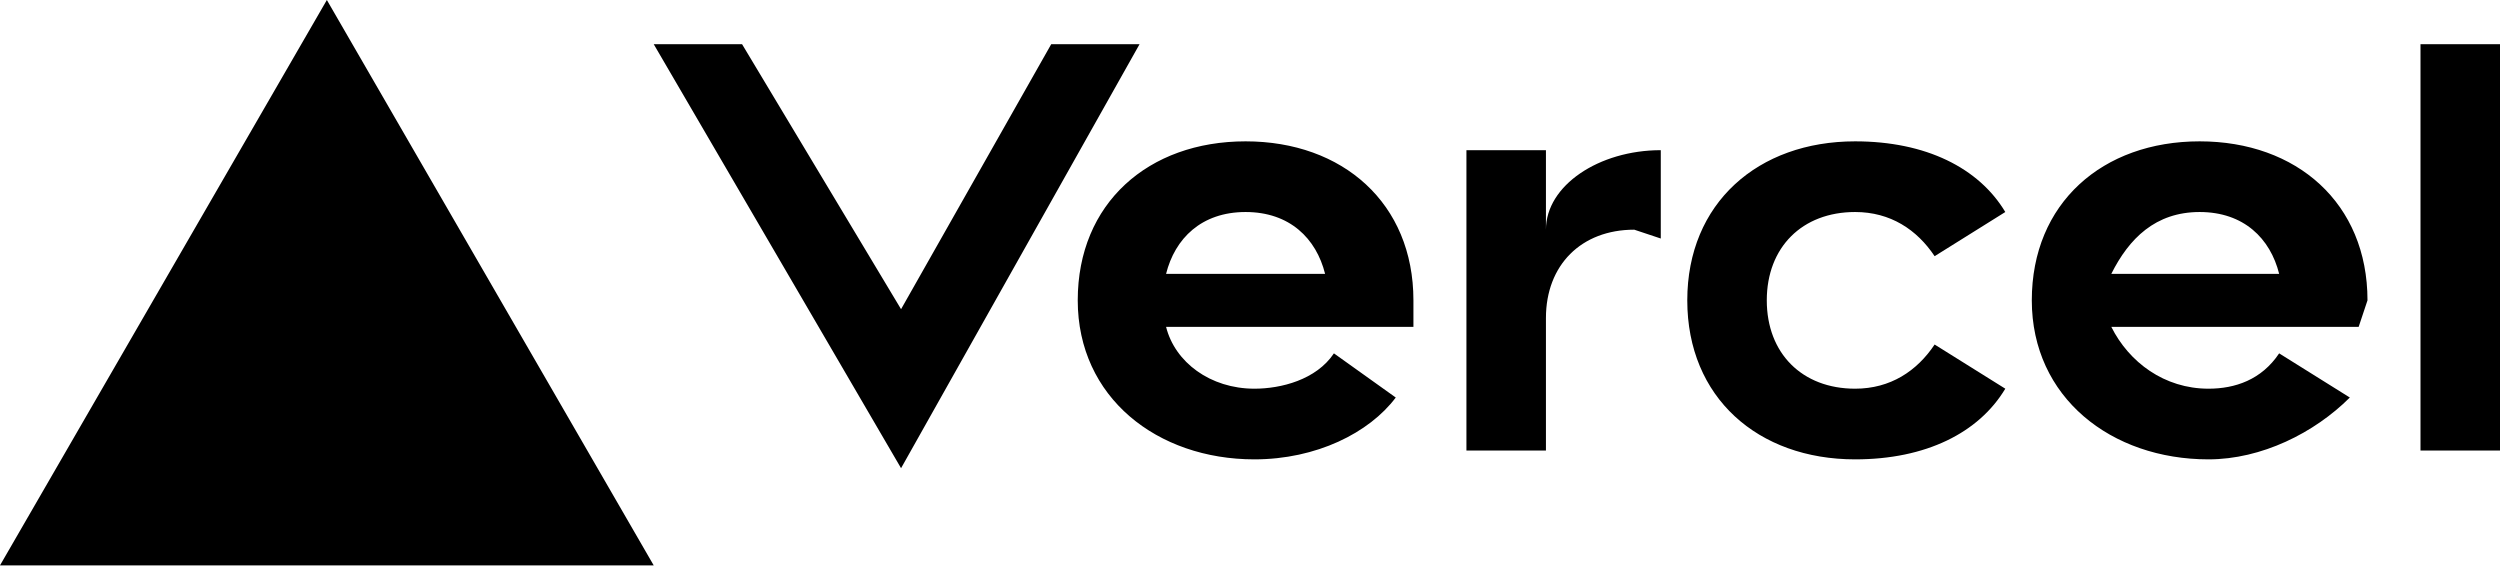
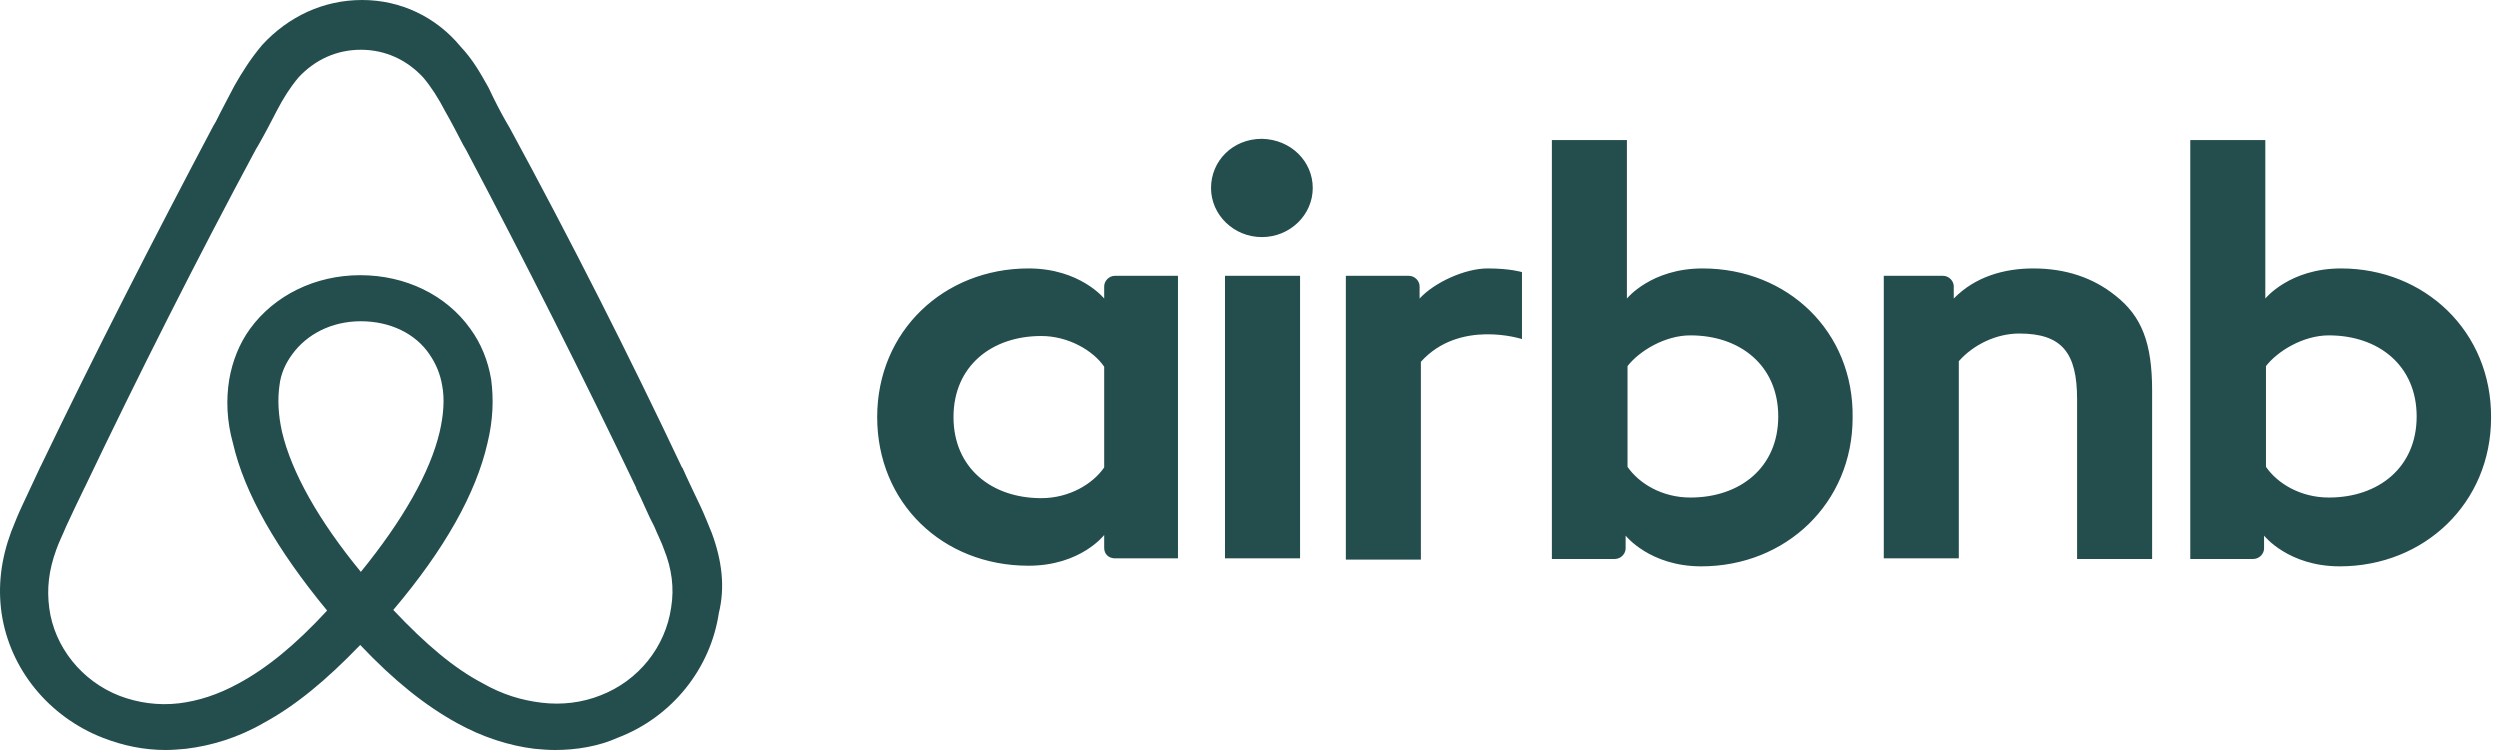
- <svg xmlns="http://www.w3.org/2000/svg" fill="none" viewBox="0 0 283 64">
-   <path fill="black" d="M141 16c-11 0-19 7-19 18s9 18 20 18c7 0 13-3 16-7l-7-5c-2 3-6 4-9 4-5 0-9-3-10-7h28v-3c0-11-8-18-19-18zm-9 15c1-4 4-7 9-7s8 3 9 7h-18zm117-15c-11 0-19 7-19 18s9 18 20 18c6 0 12-3 16-7l-8-5c-2 3-5 4-8 4-5 0-9-3-11-7h28l1-3c0-11-8-18-19-18zm-10 15c2-4 5-7 10-7s8 3 9 7h-19zm-39 3c0 6 4 10 10 10 4 0 7-2 9-5l8 5c-3 5-9 8-17 8-11 0-19-7-19-18s8-18 19-18c8 0 14 3 17 8l-8 5c-2-3-5-5-9-5-6 0-10 4-10 10zm83-29v46h-9V5h9zM37 0l37 64H0L37 0zm92 5-27 48L74 5h10l18 30 17-30h10zm59 12v10l-3-1c-6 0-10 4-10 10v15h-9V17h9v9c0-5 6-9 13-9z" />
+ <svg xmlns="http://www.w3.org/2000/svg" width="80" height="24" viewBox="0 0 80 24" fill="none">
+   <path d="M42.008 6.015C42.008 6.88 41.276 7.587 40.381 7.587C39.485 7.587 38.753 6.88 38.753 6.015C38.753 5.15 39.445 4.442 40.381 4.442C41.317 4.462 42.008 5.17 42.008 6.015ZM35.334 9.16C35.334 9.297 35.334 9.553 35.334 9.553C35.334 9.553 34.561 8.59 32.913 8.59C30.206 8.59 28.07 10.595 28.07 13.346C28.07 16.098 30.166 18.103 32.913 18.103C34.581 18.103 35.334 17.12 35.334 17.12V17.533C35.334 17.73 35.477 17.867 35.68 17.867H37.695V8.826C37.695 8.826 35.843 8.826 35.68 8.826C35.477 8.826 35.334 9.002 35.334 9.16ZM35.334 14.958C34.968 15.489 34.215 15.941 33.32 15.941C31.733 15.941 30.512 14.978 30.512 13.346C30.512 11.715 31.733 10.752 33.32 10.752C34.195 10.752 34.988 11.224 35.334 11.735V14.958ZM39.2 8.826H41.602V17.867H39.2V8.826ZM74.912 8.59C73.264 8.59 72.49 9.553 72.49 9.553V4.482H70.089V17.887C70.089 17.887 71.941 17.887 72.104 17.887C72.307 17.887 72.45 17.71 72.45 17.553V17.14C72.45 17.14 73.223 18.123 74.871 18.123C77.578 18.123 79.714 16.098 79.714 13.366C79.734 10.614 77.598 8.59 74.912 8.59ZM74.525 15.921C73.61 15.921 72.877 15.469 72.511 14.939V11.715C72.877 11.243 73.691 10.732 74.525 10.732C76.112 10.732 77.333 11.695 77.333 13.327C77.333 14.958 76.112 15.921 74.525 15.921ZM68.868 12.501V17.887H66.467V12.776C66.467 11.283 65.979 10.673 64.616 10.673C63.883 10.673 63.151 11.027 62.682 11.558V17.867H60.281V8.826H62.174C62.377 8.826 62.52 9.002 62.52 9.16V9.553C63.212 8.845 64.148 8.59 65.063 8.59C66.101 8.59 66.976 8.885 67.688 9.455C68.543 10.123 68.868 10.988 68.868 12.501ZM54.482 8.59C52.834 8.59 52.061 9.553 52.061 9.553V4.482H49.66V17.887C49.66 17.887 51.511 17.887 51.674 17.887C51.877 17.887 52.02 17.71 52.02 17.553V17.14C52.02 17.14 52.793 18.123 54.441 18.123C57.148 18.123 59.284 16.098 59.284 13.366C59.325 10.614 57.209 8.59 54.482 8.59ZM54.095 15.921C53.18 15.921 52.447 15.469 52.081 14.939V11.715C52.447 11.243 53.261 10.732 54.095 10.732C55.683 10.732 56.904 11.695 56.904 13.327C56.904 14.958 55.683 15.921 54.095 15.921ZM47.604 8.59C48.337 8.59 48.703 8.708 48.703 8.708V10.85C48.703 10.85 46.709 10.201 45.468 11.577V17.907H43.067V8.826C43.067 8.826 44.918 8.826 45.081 8.826C45.285 8.826 45.427 9.002 45.427 9.16V9.553C45.895 9.042 46.872 8.59 47.604 8.59ZM22.779 17.061C22.657 16.767 22.535 16.452 22.413 16.197C22.209 15.764 22.006 15.351 21.843 14.978L21.823 14.958C20.113 11.341 18.262 7.686 16.308 4.088L16.227 3.951C16.023 3.597 15.82 3.204 15.637 2.811C15.393 2.378 15.149 1.926 14.742 1.494C13.948 0.531 12.808 0 11.588 0C10.346 0 9.227 0.531 8.393 1.435C8.027 1.867 7.742 2.319 7.497 2.752C7.294 3.145 7.091 3.518 6.907 3.892L6.826 4.029C4.913 7.646 3.041 11.302 1.312 14.899L1.291 14.939C1.108 15.332 0.925 15.725 0.721 16.157C0.599 16.413 0.477 16.708 0.355 17.022C0.03 17.907 -0.072 18.752 0.05 19.617C0.314 21.425 1.576 22.939 3.285 23.607C3.937 23.862 4.608 24 5.3 24C5.503 24 5.748 23.98 5.951 23.961C6.765 23.862 7.62 23.607 8.434 23.135C9.451 22.585 10.428 21.779 11.527 20.639C12.625 21.799 13.622 22.585 14.619 23.135C15.433 23.587 16.288 23.862 17.102 23.961C17.305 23.98 17.55 24 17.753 24C18.445 24 19.157 23.882 19.768 23.607C21.518 22.939 22.738 21.386 23.003 19.617C23.206 18.791 23.105 17.946 22.779 17.061ZM11.547 18.3C10.204 16.668 9.329 15.116 9.024 13.818C8.902 13.268 8.881 12.776 8.942 12.344C8.983 11.951 9.146 11.617 9.349 11.341C9.817 10.693 10.611 10.28 11.547 10.28C12.483 10.28 13.297 10.673 13.745 11.341C13.948 11.636 14.09 11.97 14.151 12.344C14.233 12.776 14.192 13.287 14.07 13.818C13.765 15.116 12.89 16.649 11.547 18.3ZM21.477 19.44C21.294 20.698 20.439 21.779 19.218 22.251C18.628 22.486 17.977 22.565 17.326 22.486C16.695 22.408 16.084 22.231 15.433 21.858C14.538 21.386 13.643 20.639 12.585 19.518C14.233 17.573 15.23 15.784 15.596 14.192C15.779 13.445 15.8 12.776 15.718 12.147C15.617 11.538 15.393 10.988 15.047 10.516C14.274 9.435 12.971 8.806 11.527 8.806C10.082 8.806 8.779 9.455 8.006 10.516C7.66 10.988 7.436 11.558 7.335 12.147C7.233 12.776 7.253 13.464 7.457 14.192C7.823 15.784 8.861 17.592 10.468 19.538C9.451 20.639 8.535 21.386 7.62 21.877C6.968 22.231 6.358 22.427 5.727 22.506C5.056 22.585 4.405 22.486 3.835 22.27C2.614 21.799 1.739 20.698 1.576 19.459C1.495 18.85 1.556 18.26 1.8 17.592C1.881 17.356 2.003 17.12 2.125 16.826C2.309 16.432 2.492 16.039 2.695 15.627L2.716 15.587C4.425 12.01 6.277 8.334 8.189 4.776L8.271 4.639C8.474 4.285 8.678 3.892 8.861 3.538C9.064 3.145 9.288 2.791 9.553 2.477C10.082 1.907 10.774 1.592 11.547 1.592C12.32 1.592 13.012 1.907 13.541 2.477C13.806 2.791 14.029 3.145 14.233 3.538C14.436 3.892 14.64 4.285 14.823 4.639L14.904 4.776C16.797 8.354 18.648 12.03 20.358 15.607V15.627C20.561 16.02 20.724 16.452 20.927 16.826C21.049 17.12 21.172 17.356 21.253 17.592C21.497 18.201 21.579 18.811 21.477 19.44Z" fill="#244D4D" />
</svg>
